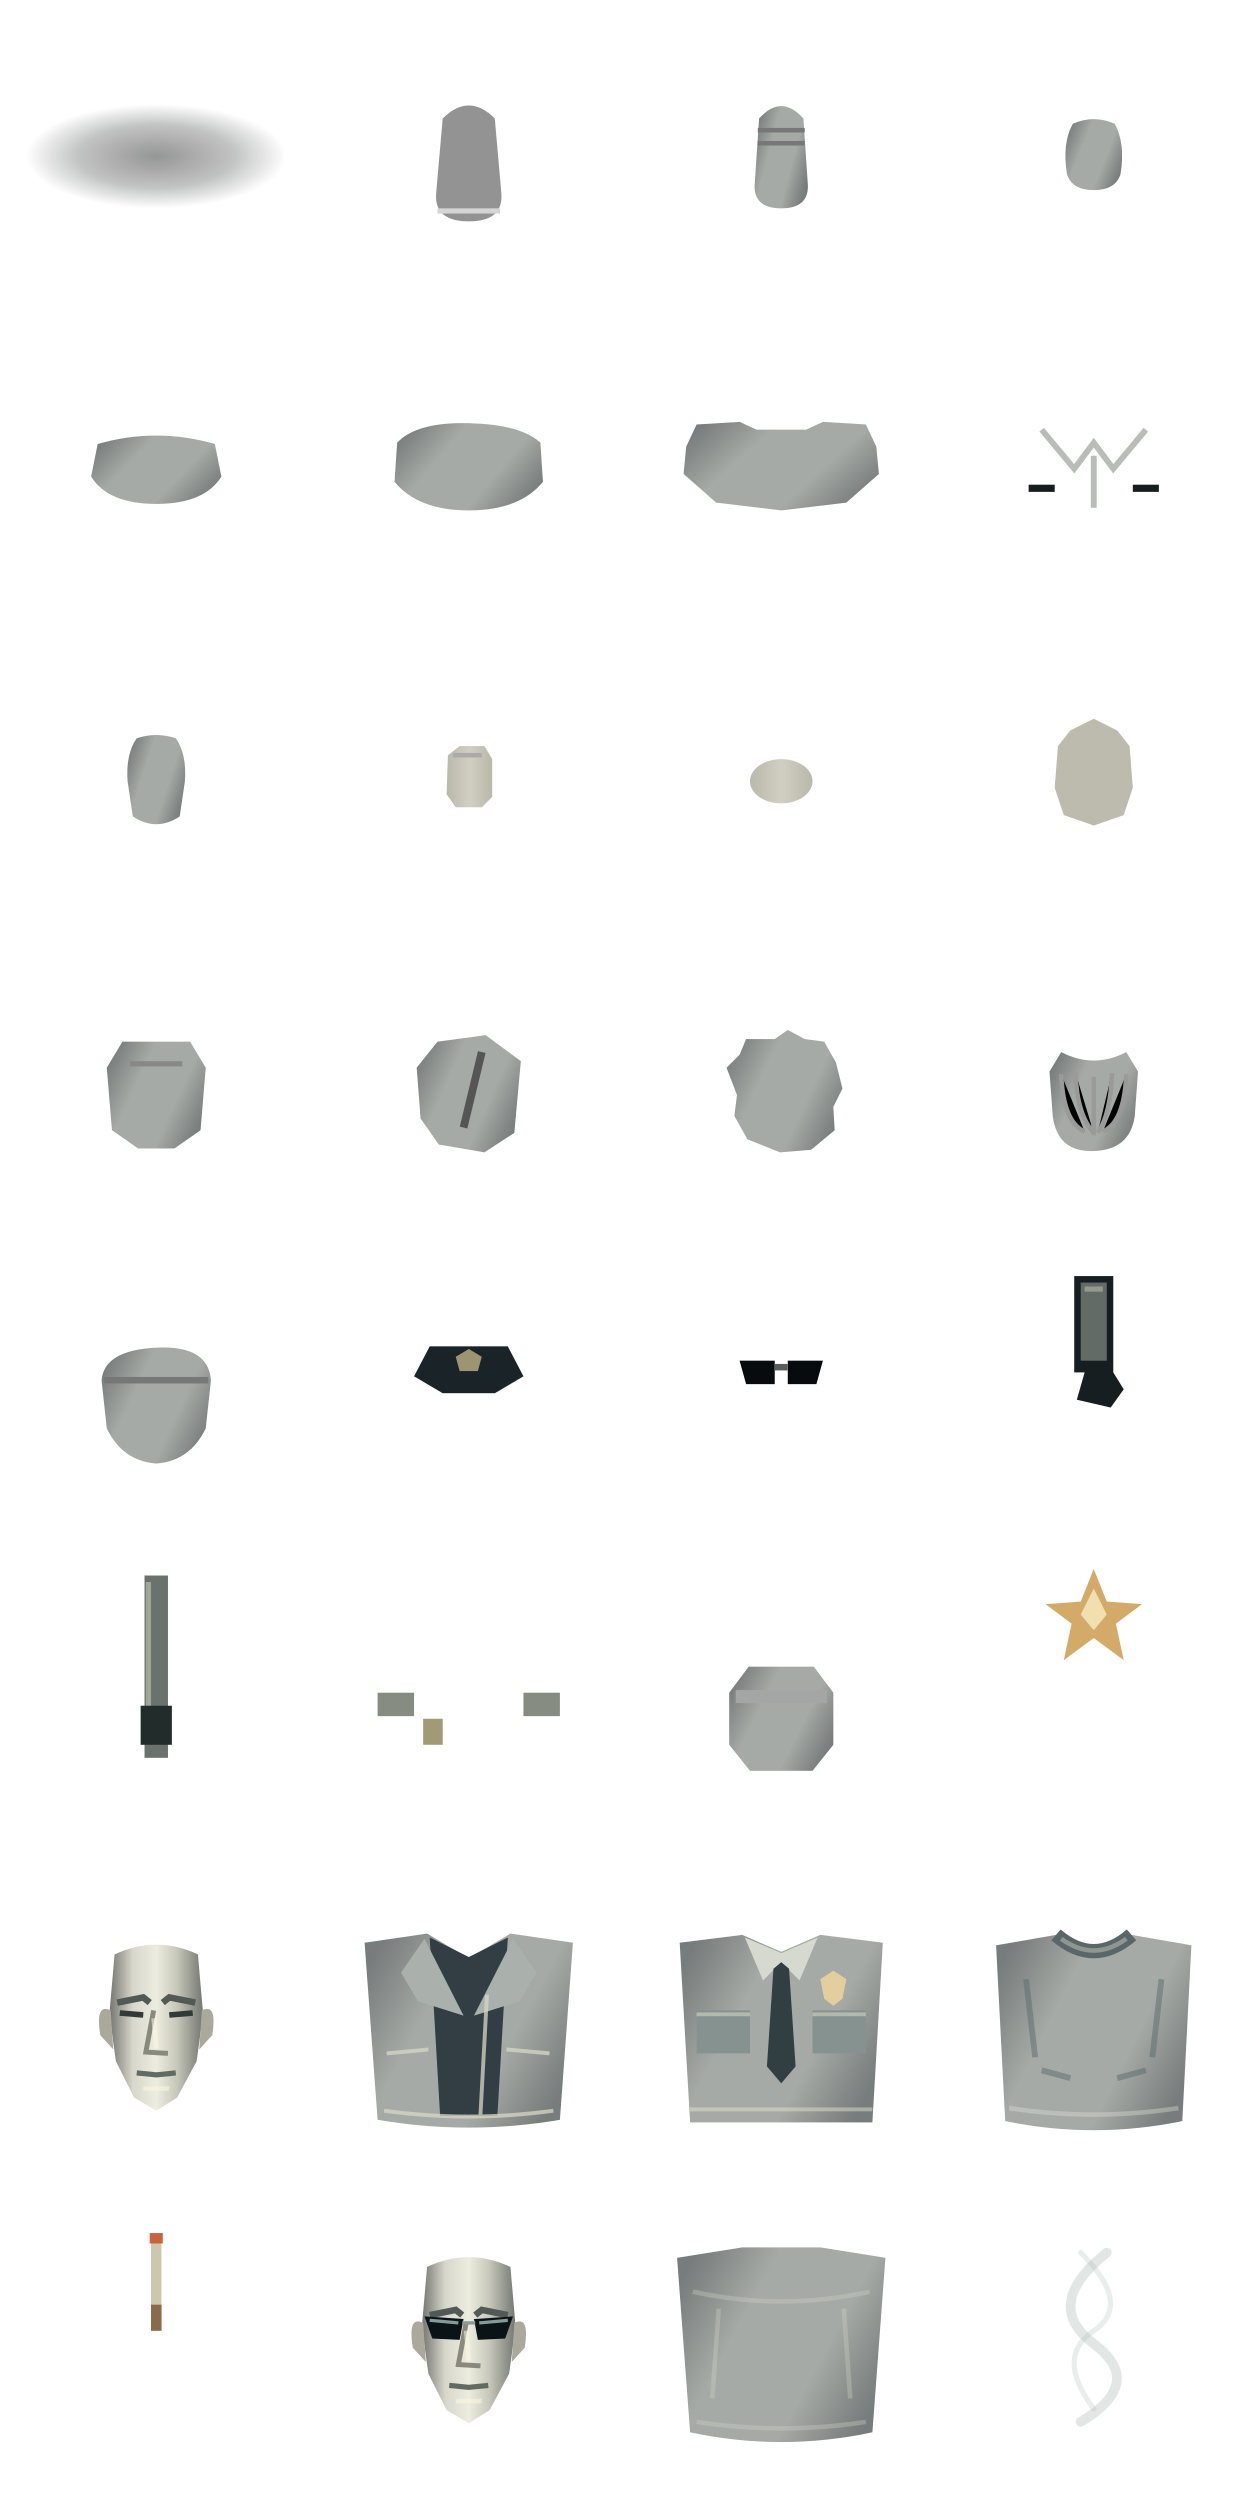
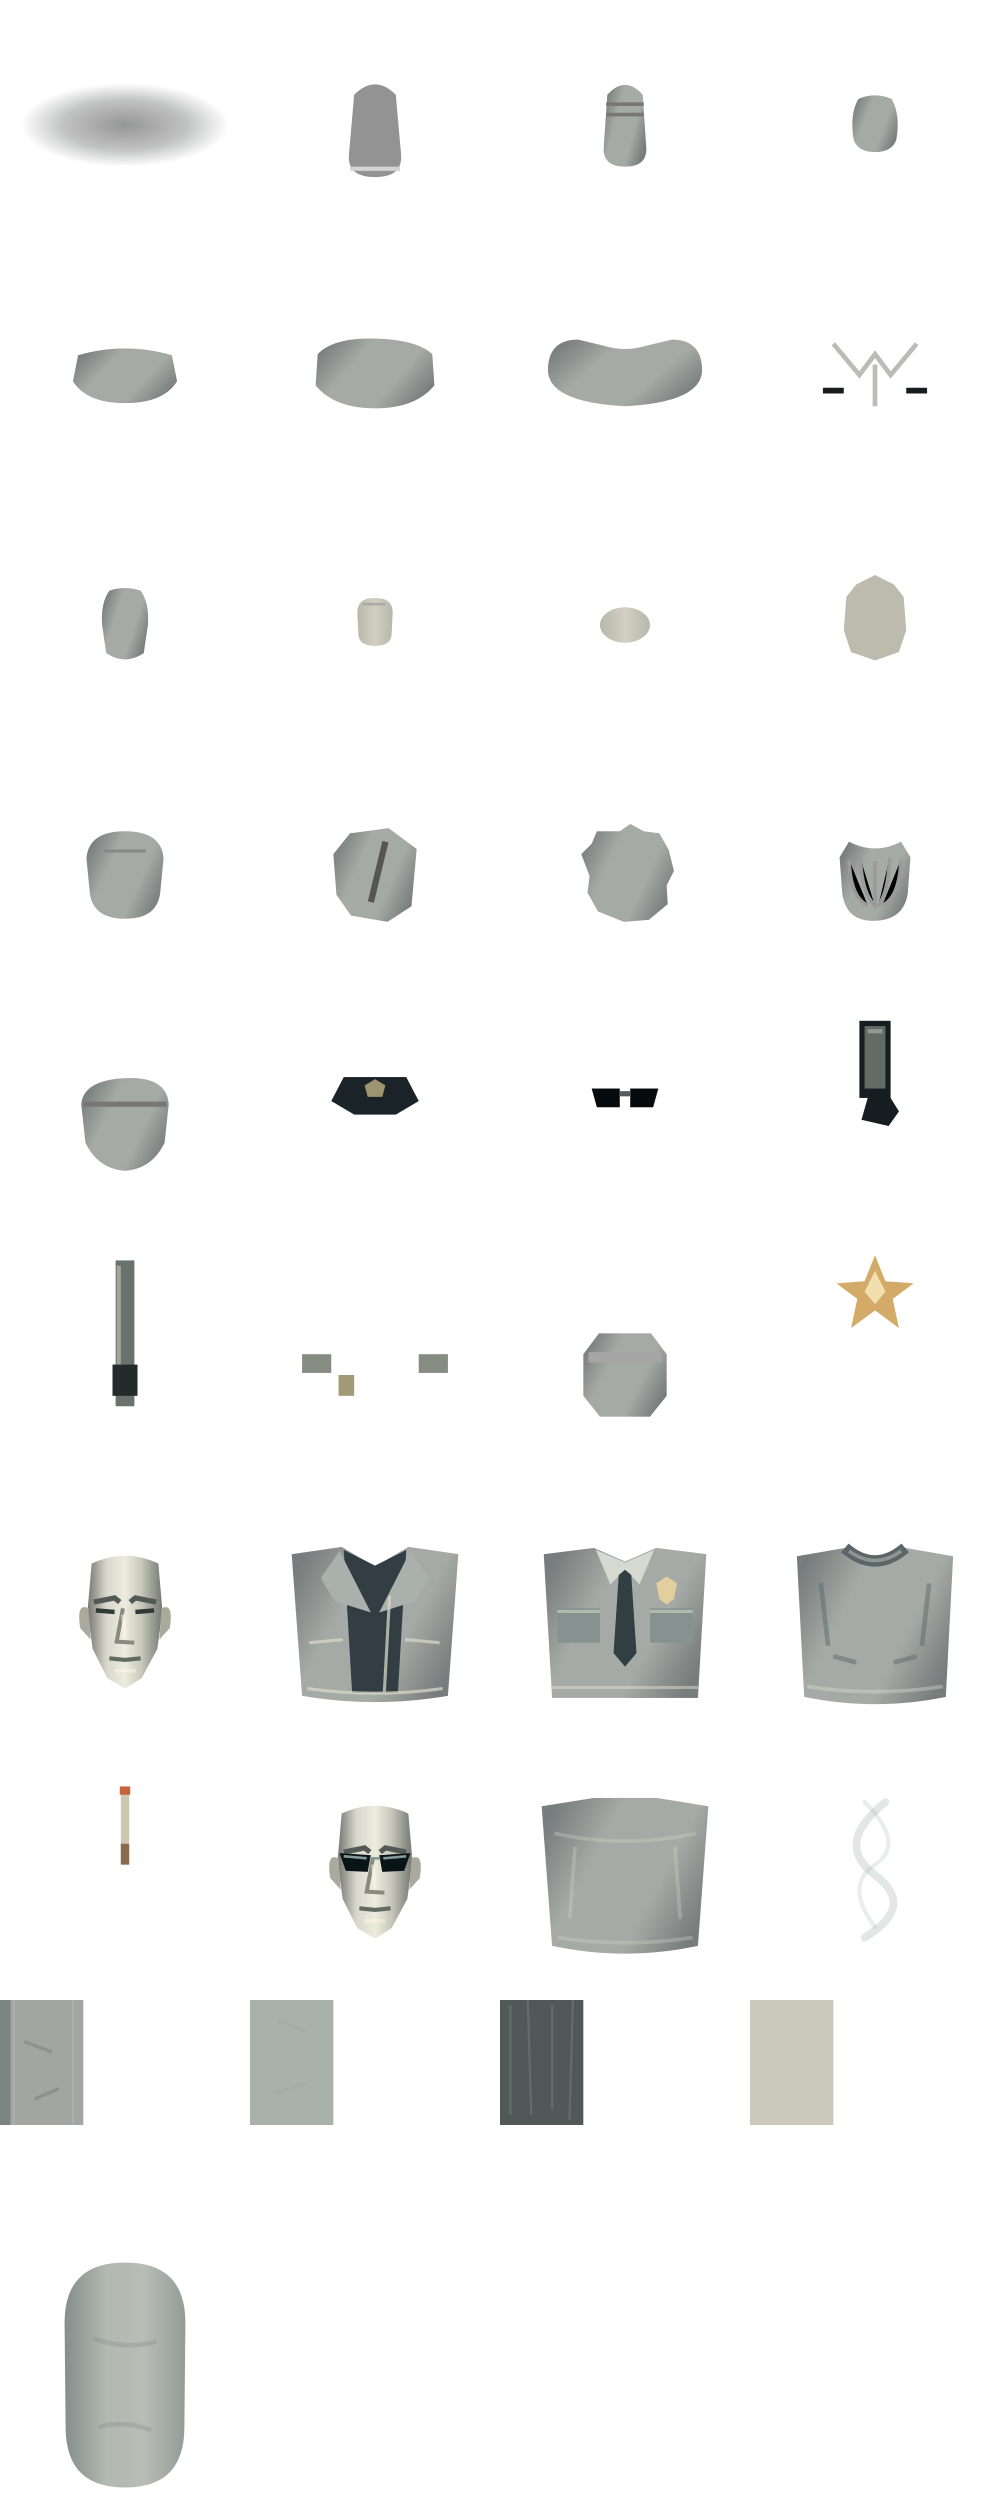
- <svg xmlns="http://www.w3.org/2000/svg" width="96" height="192" viewBox="0 0 96 192">
+ <svg xmlns="http://www.w3.org/2000/svg" width="96" height="240" viewBox="0 0 96 240">
  <defs>
    <linearGradient id="cloth" x1="0" y1=".2" x2="1" y2=".7">
      <stop stop-color="#777c7c" />
      <stop offset=".32" stop-color="#a5aaa6" />
      <stop offset=".70" stop-color="#a5aaa6" />
      <stop offset="1" stop-color="#777c7c" />
    </linearGradient>
    <linearGradient id="skin">
      <stop stop-color="#b8b8ab" />
      <stop offset=".5" stop-color="#d1cfc1" />
      <stop offset="1" stop-color="#b8b8ab" />
+     </linearGradient>
+     <linearGradient id="limb">
+       <stop stop-color="#858e8c" />
+       <stop offset=".35" stop-color="#b2b9b1" />
+       <stop offset=".66" stop-color="#b8bdb6" />
+       <stop offset="1" stop-color="#939c97" />
    </linearGradient>
    <linearGradient id="face" x1="0" x2="1">
      <stop stop-color="#747571" />
      <stop offset=".25" stop-color="#d7d7cc" />
      <stop offset=".5" stop-color="#ececdf" />
      <stop offset=".72" stop-color="#c7c7ba" />
      <stop offset="1" stop-color="#737771" />
    </linearGradient>
    <radialGradient id="shadow">
      <stop stop-color="#020405" stop-opacity=".42" />
      <stop offset=".6" stop-color="#020405" stop-opacity=".24" />
      <stop offset="1" stop-color="#020405" stop-opacity="0" />
    </radialGradient>
    <g id="face-art">
      <path d="M8.8 6.1Q12 4.6 15.2 6.1L15.6 10.7 15.1 14.3 13.6 17.1 12 18.1 10.3 17.1 8.9 14.3 8.4 10.7Z" fill="url(#face)" />
      <path d="M8.5 10.4Q7.3 9.8 7.7 12.3L8.7 13.4M15.5 10.4Q16.7 9.8 16.3 12.3L15.3 13.4" fill="#aaa99c" />
      <path d="m9 9.8 2-.4.5.4M12.5 9.8l.5-.4 2 .4" fill="none" stroke="#535955" stroke-width=".5" />
      <path d="m9.2 10.6 1.8.15M13 10.75l1.8-.15" stroke="#303a37" stroke-width=".43" />
      <path d="m11.8 10.4-.6 3.2 1.7.1" fill="none" stroke="#888a7e" stroke-width=".38" />
      <path d="m11.8 11 .2 2.3M11 16.4h2" stroke="#fbf7df" stroke-opacity=".55" stroke-width=".35" />
      <path d="m10.5 15.2 1.5.15 1.5-.15" fill="none" stroke="#626b63" stroke-width=".4" />
    </g>
  </defs>
  <ellipse cx="12" cy="12" rx="10" ry="4" fill="url(#shadow)" />
  <g transform="translate(24)">
    <path d="M10 9.1Q12 7.1 14 9.1L14.5 14.8Q14.7 17 12 17Q9.3 17 9.5 14.8Z" fill="#939393" />
    <path d="M9.6 16.2h4.8" stroke="#d5d5d5" stroke-width=".4" />
  </g>
  <g transform="translate(48)">
    <path d="M10.3 9.1q1.7-1.9 3.4 0l.35 5.2q0 1.7-2.05 1.7-2.05 0-2.05-1.7Z" fill="url(#cloth)" />
    <path d="M10.2 10h3.6M10.2 11h3.6" stroke="#777" stroke-width=".35" />
  </g>
  <g transform="translate(72)">
    <path d="M10.4 9.5q1.6-.7 3.2 0 .85 1.5.45 3.9-.4 1.2-2.05 1.2t-2.05-1.2q-.4-2.4.45-3.9Z" fill="url(#cloth)" />
  </g>
  <g transform="translate(0 24)">
    <path d="M7.5 10.1Q12 8.8 16.5 10.1L17 12.6q-1.3 2.1-5 2.1t-5-2.1Z" fill="url(#cloth)" />
  </g>
  <g transform="translate(24 24)">
    <path d="M6.5 10Q8 8.4 12 8.5t5.5 1.5l.2 3q-1.8 2.2-5.7 2.2T6.3 13Z" fill="url(#cloth)" />
  </g>
  <g transform="translate(48 24)">
-     <path d="M4.7 10.3 5.5 8.6 8.8 8.4 10.1 9h3.8l1.3-.6 3.3.2.8 1.7.2 2.1-2.5 2.2-5 .6-5-.6-2.5-2.2Z" fill="url(#cloth)" />
+     <path d="M4.6 11.4Q4.7 8.6 7.5 8.6L10 9.2Q12 9.8 14 9.2L16.5 8.6Q19.3 8.6 19.4 11.4Q19.5 14.6 12 15Q4.5 14.6 4.6 11.4Z" fill="url(#cloth)" />
  </g>
  <g transform="translate(72 24)" fill="none">
    <path d="m8 9 2.5 3L12 10l1.5 2L16 9M12 11v4" stroke="#9ca09a" stroke-opacity=".7" stroke-width=".45" />
    <path d="M7 13.5h2M15 13.5h2" stroke="#171c1c" stroke-width=".55" />
  </g>
  <g transform="translate(0 48)">
    <path d="M10.5 8.7q1.5-.5 3 0 .85 1.2.7 3.3l-.4 2.7q-1.8 1.2-3.6 0L9.8 12q-.15-2.1.7-3.3Z" fill="url(#cloth)" />
  </g>
  <g transform="translate(24 48)">
-     <path d="M10.4 10 11.3 9.3h1.9l.6 1v2.9l-.8.8h-2l-.7-1Z" fill="url(#skin)" />
-     <path d="M10.8 10h2.2" stroke="#aaa" stroke-width=".35" />
+     <path d="M10.3 10.8Q10.3 9.4 12 9.4Q13.7 9.4 13.7 10.8L13.6 12.8Q13.6 14 12 14Q10.4 14 10.4 12.8Z" fill="url(#skin)" />
+     <path d="M10.8 10h2.2" stroke="#aaa" stroke-width=".25" />
  </g>
  <g transform="translate(48 48)">
    <ellipse cx="12" cy="12" rx="2.4" ry="1.7" fill="url(#skin)" />
  </g>
  <g transform="translate(72 48)">
    <path d="M9.25 9.3 10.2 8.1 11 7.7 12 7.2 13 7.7 13.8 8.1 14.75 9.3 15 12.5 14.3 14.6 12 15.4 9.7 14.6 9 12.5Z" fill="#bdbbad" />
  </g>
  <g transform="translate(0 72)">
-     <path d="m8.2 10 1.2-2h5.2l1.2 2-.4 4.8-2 1.4h-2.8l-2-1.4Z" fill="url(#cloth)" />
-     <path d="M10 9.7h4" stroke="#888" stroke-width=".4" />
+     <path d="M8.3 10.4Q8.5 7.8 12 7.8Q15.5 7.8 15.7 10.4L15.4 13.5Q15.2 16.2 12 16.2Q8.8 16.2 8.6 13.5Z" fill="url(#cloth)" />
+     <path d="M10 9.7h4" stroke="#888" stroke-width=".3" />
  </g>
  <g transform="translate(24 72)">
    <path d="m8 10 1.6-2 3.7-.5 2.7 2-.5 5.5-2.3 1.5-3.5-.6-1.4-2Z" fill="url(#cloth)" />
    <path d="m13 8.8-1.4 5.8" stroke="#555" stroke-width=".6" />
  </g>
  <g transform="translate(48 72)">
    <path d="m7.8 10 1-1 .5-1.2h2.2l1-.7 1.3.7 1.5.2.9 1.6.5 2-.7 1.4.1 1.8-1.8 1.5-2.4.2-2.5-1-1-1.8.2-1.6Z" fill="url(#cloth)" />
  </g>
  <g transform="translate(72 72)">
    <path d="M8.6 10.3 9.5 8.8Q12 10.1 14.5 8.8l.9 1.5-.25 3.4Q14.8 16.3 12 16.4t-3.15-2.7Z" fill="url(#cloth)" />
    <path d="M9.5 10.5q.15 3.7 1.8 4.4M10.6 10.4q.1 3.2 1.4 4.6M12 10.7v4.5M13.4 10.4q-.1 3.2-1.1 4.6M14.5 10.5q-.15 3.7-1.8 4.4" stroke="#9a9a9a" stroke-width=".35" />
  </g>
  <g transform="translate(0 96)">
    <path d="M7.8 10Q8 7.7 12 7.5t4.2 2.5l-.4 3.7q-1.2 2.5-3.8 2.7-2.6-.2-3.8-2.7Z" fill="url(#cloth)" />
    <path d="M8 10h8" stroke="#777" stroke-width=".5" />
  </g>
  <g transform="translate(24 96)">
    <path d="M7.8 9.7 9 7.4h6l1.2 2.3L14 11h-4Z" fill="#1a2328" />
    <path d="m11 8.2 1-.6 1 .6-.3 1.1h-1.4Z" fill="#9d9471" />
  </g>
  <g transform="translate(48 96)">
    <path d="M8.8 8.5h2.7v1.8H9.3Zm3.7 0h2.7l-.5 1.8h-2.2Z" fill="#070b0e" />
    <path d="M11.5 9h1" stroke="#585d59" stroke-width=".5" />
  </g>
  <g transform="translate(72 96)">
    <path d="M10.5 2h3v7.4l.8 1.3-1 1.4-2.6-.6.6-2.1h-.8Z" fill="#161e21" />
    <path d="M11 2.5h2v6h-2Z" fill="#626b66" />
    <path d="M11.3 3h1.4" stroke="#94998c" stroke-width=".4" />
  </g>
  <g transform="translate(0 120)">
    <path d="M11.1 1h1.8v14h-1.8Z" fill="#69726d" />
    <path d="M11.4 1.5v10" stroke="#a2a699" stroke-width=".4" />
    <path d="M10.8 11h2.4v3h-2.4Z" fill="#222c2b" />
  </g>
  <g transform="translate(24 120)">
    <path d="M5 10h2.8v1.8H5Zm11.2 0H19v1.8h-2.8Z" fill="#868c82" />
    <path d="M8.5 12h1.5v2h-1.5Z" fill="#a29a77" />
  </g>
  <g transform="translate(48 120)">
    <path d="m8 10 1.5-2h5l1.5 2v4l-1.6 2h-4.8L8 14Z" fill="url(#cloth)" />
    <path d="M8.5 10.3h7" stroke="#a5a5a5" stroke-width="1" />
  </g>
  <g transform="translate(72 120)">
    <path d="m12 .5 1 2.5 2.7.2-2 1.5.6 2.8L12 5.8l-2.3 1.7.6-2.8-2-1.5 2.7-.2Z" fill="#d4aa69" />
    <path d="m12 2 1 2-1 1.2L11 4Z" fill="#f2dfb0" />
  </g>
  <g transform="translate(0 144)">
    <use href="#face-art" />
  </g>
  <g transform="translate(24 144)">
    <path d="M4 5.2 8.8 4.5 12 6.4 15.2 4.5 20 5.2 19 18.8Q12 20 5 18.8Z" fill="url(#cloth)" />
    <path d="M9 4.8 12 6.3 15 4.8 14.2 18.5H9.8Z" fill="#323e43" />
    <path d="M8.6 4.9 11.6 10.8 8.1 9.7 6.8 7.5ZM15.4 4.9 12.4 10.8 15.9 9.7 17.2 7.5Z" fill="#aab1ad" />
    <path d="M13.4 9.2 12.9 18.4M5.5 18.1q6.5.9 13 0M5.7 13.7l3.2-.3M14.9 13.4l3.3.3" fill="none" stroke="#d7d7c4" stroke-width=".3" stroke-opacity=".75" />
  </g>
  <g transform="translate(48 144)">
    <path d="M4.2 5.2 9 4.6 12 5.9 15 4.6 19.8 5.2 19 19H5Z" fill="url(#cloth)" />
    <path d="M9.2 4.8 12 6 14.8 4.8 13.4 8.1 12 6.7 10.6 8.1Z" fill="#d6d9cf" />
    <path d="m11.4 7.2.6-.5.6.5.5 7.5L12 16l-1.1-1.3Z" fill="#313e42" />
    <path d="M5.5 10.4h4.1v3.3H5.5Zm8.9 0h4.1v3.3h-4.1Z" fill="#86928f" />
    <path d="M5.5 10.7h4.1M14.4 10.7h4.1M5 18h14" stroke="#e1e0c8" stroke-opacity=".5" stroke-width=".3" />
    <path d="m15 8 1-.65L17 8l-.3 1.5-.7.55-.7-.55Z" fill="#e3cf9d" />
  </g>
  <g transform="translate(72 144)">
    <path d="M4.5 5.4 9.1 4.6q2.9 2.5 5.8 0l4.6.8-.7 13.5q-6.8 1.4-13.6 0Z" fill="url(#cloth)" />
    <path d="M9.1 4.6q2.9 2.5 5.8 0" fill="none" stroke="#5b6669" stroke-width="1.1" />
    <path d="M9.5 4.9q2.5 1.8 5 0M5.5 17.9q6.5 1 13 0" fill="none" stroke="#dde0d1" stroke-opacity=".4" stroke-width=".35" />
    <path d="m6.8 8 .7 6M17.2 8l-.7 6M8 15l2.2.6M16 15l-2.2.6" fill="none" stroke="#5d6a6d" stroke-opacity=".5" stroke-width=".45" />
  </g>
  <g transform="translate(0 168)">
    <path d="M11.6 4h.8v7h-.8Z" fill="#ccc8af" />
    <path d="M11.6 9h.8v2h-.8Z" fill="#8b694c" />
    <path d="M11.5 3.5h1v.8h-1Z" fill="#c7643f" />
  </g>
  <g transform="translate(24 168)">
    <use href="#face-art" />
    <path d="M8.6 9.9 11.6 10.1 11.3 11.7 9.2 11.6ZM12.4 10.1 15.4 9.9 14.8 11.6 12.7 11.7Z" fill="#0a1316" />
    <path d="M11.5 10.4h1M9 10.2l2.2.2M12.8 10.4l2.2-.2" stroke="#849b98" stroke-width=".25" />
  </g>
  <g transform="translate(48 168)">
    <path d="M4 5.4 9 4.6h6l5 .8-1 13.4q-7 1.5-14 0Z" fill="url(#cloth)" />
    <path d="M5.2 8q6.8 1.5 13.6 0M5.5 18q6.5 1 13 0M7.2 9.3l-.5 6.9M16.8 9.3l.5 6.9" fill="none" stroke="#d1d2c3" stroke-opacity=".35" stroke-width=".35" />
  </g>
  <g transform="translate(72 168)" fill="none" stroke="#a5b5b0" stroke-linecap="round">
    <path d="M11 18q5-3 1-6t1-7" stroke-width=".75" opacity=".32" />
    <path d="M12 17q-3-4 0-6t-1-6" stroke-width=".4" opacity=".24" />
  </g>
+   <g transform="translate(0 192) scale(.333333 .5)">
+     <path fill="#a2a5a2" d="M0 0h24v24H0z" />
+     <path fill="#7b8383" d="M0 0h3v24H0z" />
+     <path d="M4 0v24M21 0v24" stroke="#c0c4bb" stroke-opacity=".34" stroke-width=".6" />
+     <path d="m7 8 8 2M10 19l7-2" stroke="#6e7776" stroke-opacity=".4" fill="none" stroke-width=".7" />
+   </g>
+   <g transform="translate(24 192) scale(.333333 .5)">
+     <path fill="#aab1ac" d="M0 0h24v24H0z" />
+     <path d="m8 4 8 2M7 18l9-2" stroke="#83908b" stroke-opacity=".16" stroke-width=".7" />
+   </g>
+   <g transform="translate(48 192) scale(.333333 .5)">
+     <path fill="#505957" d="M0 0h24v24H0z" />
+     <path d="M3 1v21M8 0l1 22M15 1v20M21 0l-1 23" stroke="#909b94" stroke-width=".65" opacity=".3" />
+   </g>
+   <g transform="translate(72 192) scale(.333333 .5)">
+     <path fill="#cac9bc" d="M0 0h24v24H0z" />
+   </g>
+   <g transform="translate(0 216)">
+     <path d="M6.2 7Q6.2 1.2 12 1.2Q17.8 1.2 17.8 7L17.7 17Q17.7 22.8 12 22.8Q6.3 22.8 6.3 17Z" fill="url(#limb)" />
+     <path d="M9 8.5Q12 9.6 15 8.8M9.5 17Q12 16.3 14.5 17.3" fill="none" stroke="#727f7b" stroke-opacity=".25" stroke-width=".45" />
+   </g>
</svg>
